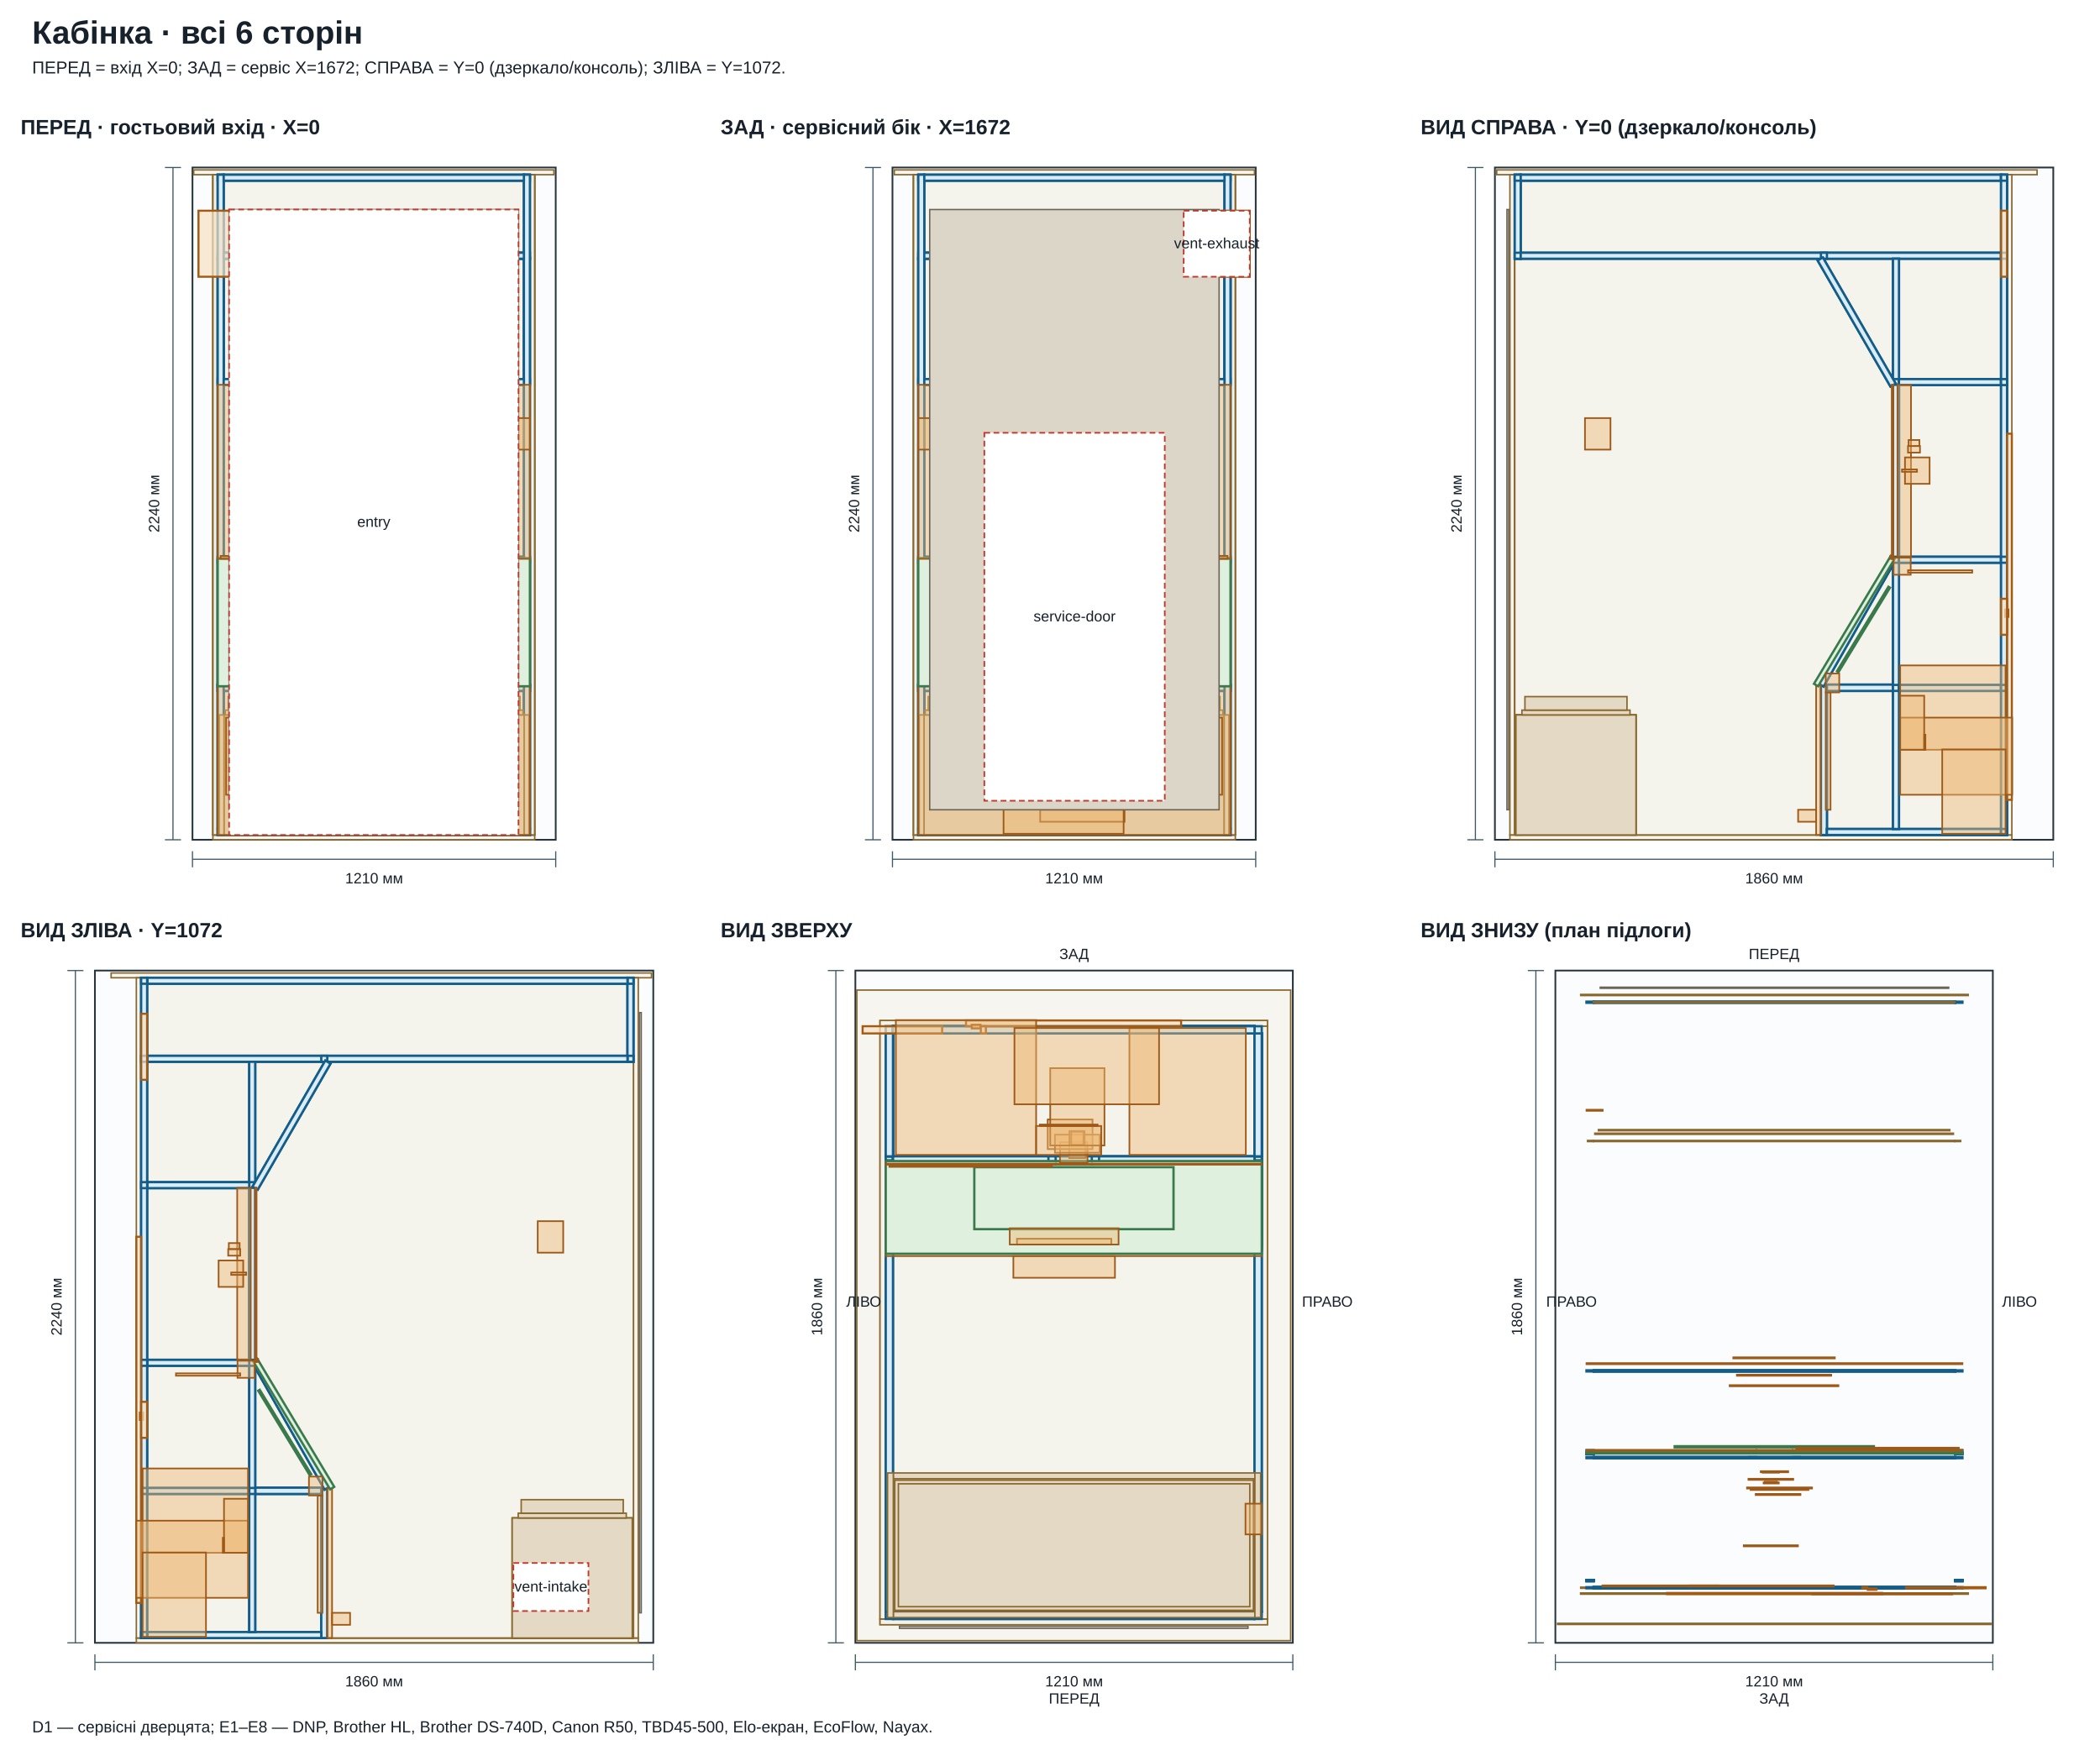
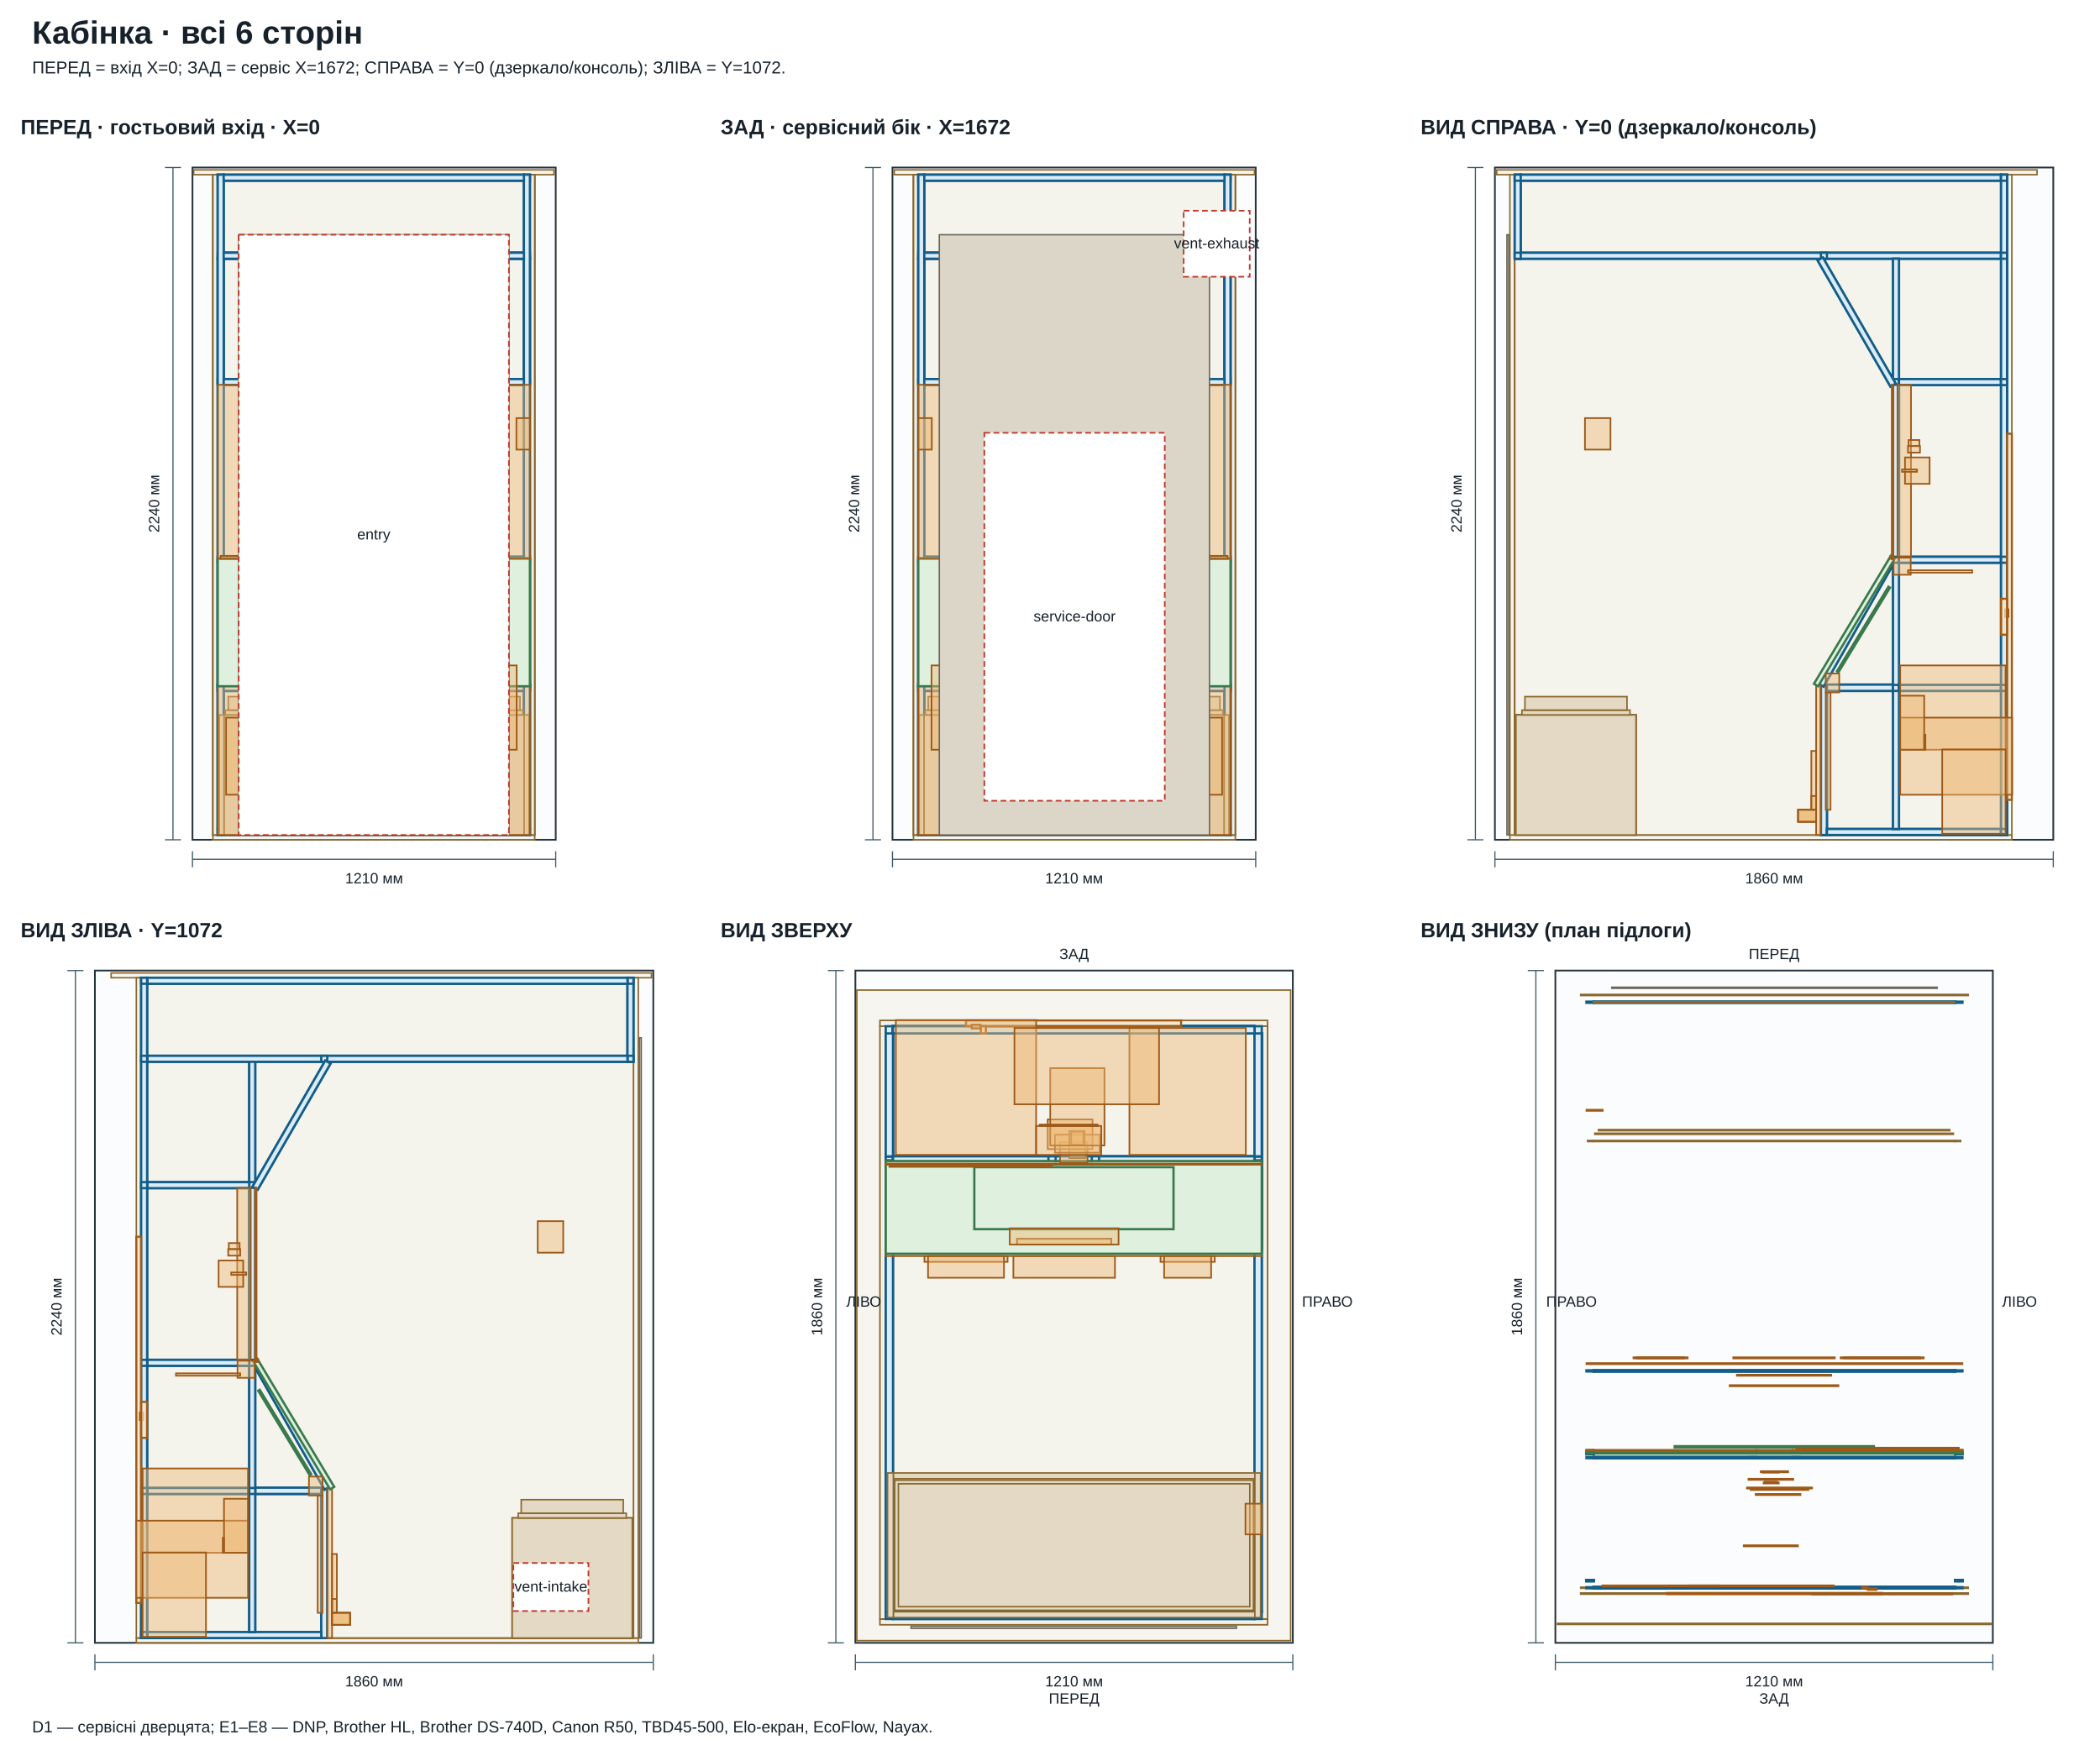
<svg xmlns="http://www.w3.org/2000/svg" width="1830" height="1535" viewBox="0 0 1830 1535">
  <style>
text{font-family:Arial,sans-serif;fill:#17212b}.title{font-size:28px;font-weight:700}.sub{font-size:15px}.viewTitle{font-size:18px;font-weight:700}.envelope{fill:#fbfcfd;stroke:#26343d;stroke-width:1.5}.rail{fill:#d9ecf7;stroke:#145d88;stroke-width:2}.wall{fill:#f3f1ea;fill-opacity:.65;stroke:#8a682d;stroke-width:1.3}.door{fill:#f6e2c4;fill-opacity:.7;stroke:#a35a12;stroke-width:1.8}.bench{fill:#e4d9c4;stroke:#8a682d;stroke-width:1.3}.curtain{fill:#dcd6c8;stroke:#6b6559;stroke-width:1.2}.slope{fill:#dff0df;stroke:#39794b;stroke-width:2}.equipment{fill:#efb875;fill-opacity:.45;stroke:#9c5918;stroke-width:1.4}.mark{font-size:10px;font-weight:700}.dim{stroke:#3d5968;stroke-width:1;fill:none}.guide{stroke:#83949d;stroke-width:1;stroke-dasharray:4 4}.dimText{font-size:13px}.note{font-size:14px}.callout{fill:white;stroke:#657984}.joint{fill:#d9ecf7;stroke:#145d88;stroke-width:3}.bracket{fill:#d1a52c;stroke:#71570c;stroke-width:2}
</style>
  <rect width="1830" height="1535" fill="white" />
  <text class="title" x="28" y="38">Кабінка · всі 6 сторін</text>
  <text class="sub" x="28" y="64">ПЕРЕД = вхід X=0; ЗАД = сервіс X=1672; СПРАВА = Y=0 (дзеркало/консоль); ЗЛІВА = Y=1072.</text>
  <g transform="translate(0,90)">
    <g>
      <text class="viewTitle" x="18" y="27">ПЕРЕД · гостьовий вхід · X=0</text>
      <rect class="envelope" x="167.728" y="56" width="316.545" height="586" />
      <rect class="wall" x="185.517" y="637.814" width="280.443" height="4.186" />
      <rect class="wall" x="168.774" y="58.093" width="313.929" height="4.186" />
      <rect class="wall" x="185.517" y="62.279" width="280.443" height="575.536" />
      <rect class="wall" x="185.517" y="62.279" width="280.443" height="575.536" />
      <rect class="wall" x="461.774" y="62.279" width="4.186" height="575.536" />
      <rect class="wall" x="185.517" y="62.279" width="4.186" height="575.536" />
      <rect class="rail" x="456.542" y="62.279" width="5.232" height="73.25" />
      <rect class="rail" x="189.703" y="62.279" width="5.232" height="73.25" />
      <rect class="rail" x="194.935" y="62.279" width="261.607" height="5.232" />
      <rect class="rail" x="194.935" y="130.296" width="261.607" height="5.232" />
      <rect class="rail" x="189.703" y="62.279" width="5.232" height="5.232" />
      <rect class="rail" x="456.542" y="62.279" width="5.232" height="5.232" />
      <rect class="rail" x="456.542" y="130.296" width="5.232" height="5.232" />
      <rect class="rail" x="189.703" y="130.296" width="5.232" height="5.232" />
      <rect class="rail" x="194.935" y="632.582" width="261.607" height="5.232" />
      <rect class="rail" x="194.935" y="507.011" width="261.607" height="5.232" />
      <rect class="rail" x="194.935" y="130.296" width="261.607" height="5.232" />
      <rect class="rail" x="456.542" y="507.011" width="5.232" height="130.804" />
      <rect class="rail" x="189.703" y="507.011" width="5.232" height="130.804" />
      <rect class="rail" x="189.703" y="398.182" width="5.232" height="110.267" />
      <rect class="rail" x="456.542" y="398.182" width="5.232" height="110.267" />
      <rect class="rail" x="456.542" y="632.582" width="5.232" height="5.232" />
      <rect class="rail" x="189.703" y="632.582" width="5.232" height="5.232" />
      <rect class="rail" x="456.542" y="506.749" width="5.232" height="5.494" />
      <rect class="rail" x="189.703" y="506.749" width="5.232" height="5.494" />
      <rect class="rail" x="456.542" y="135.529" width="5.232" height="497.054" />
      <rect class="rail" x="189.703" y="135.529" width="5.232" height="497.054" />
      <rect class="rail" x="194.935" y="507.011" width="261.607" height="5.232" />
      <rect class="rail" x="194.935" y="395.304" width="261.607" height="5.232" />
      <rect class="rail" x="194.935" y="240.433" width="261.607" height="5.232" />
      <rect class="rail" x="338.819" y="245.404" width="5.232" height="149.901" />
      <rect class="rail" x="307.426" y="245.404" width="5.232" height="149.901" />
      <rect class="rail" x="189.703" y="134.482" width="5.232" height="109.875" />
      <rect class="rail" x="456.542" y="134.482" width="5.232" height="109.875" />
      <rect class="rail" x="456.542" y="507.011" width="5.232" height="5.232" />
      <rect class="rail" x="189.703" y="507.011" width="5.232" height="5.232" />
      <rect class="rail" x="456.542" y="395.304" width="5.232" height="5.232" />
      <rect class="rail" x="189.703" y="395.304" width="5.232" height="5.232" />
      <rect class="rail" x="456.542" y="240.433" width="5.232" height="5.232" />
      <rect class="rail" x="189.703" y="240.433" width="5.232" height="5.232" />
      <rect class="rail" x="456.542" y="62.279" width="5.232" height="575.536" />
      <rect class="rail" x="189.703" y="62.279" width="5.232" height="575.536" />
      <rect class="rail" x="194.935" y="62.279" width="261.607" height="5.232" />
      <rect class="rail" x="194.935" y="632.582" width="261.607" height="5.232" />
      <rect class="rail" x="194.935" y="507.011" width="261.607" height="5.232" />
      <rect class="rail" x="194.935" y="395.304" width="261.607" height="5.232" />
      <rect class="rail" x="194.935" y="240.433" width="261.607" height="5.232" />
      <rect class="rail" x="194.935" y="130.296" width="261.607" height="5.232" />
      <rect class="door" x="247.779" y="288.046" width="155.656" height="319.161" />
      <rect class="door" x="251.965" y="441.347" width="6.279" height="6.279" />
      <rect class="door" x="258.505" y="431.929" width="3.663" height="31.393" />
-       <rect class="door" x="172.96" y="93.671" width="57.554" height="57.554" />
      <rect class="bench" x="195.196" y="533.171" width="261.607" height="104.643" />
      <rect class="bench" x="195.196" y="533.171" width="261.607" height="104.643" />
      <rect class="bench" x="456.804" y="533.171" width="4.186" height="104.643" />
      <rect class="bench" x="191.011" y="533.171" width="4.186" height="104.643" />
      <rect class="bench" x="196.243" y="528.986" width="259.514" height="4.186" />
      <rect class="bench" x="198.859" y="517.213" width="254.282" height="11.772" />
      <rect class="equipment" x="189.703" y="507.011" width="272.071" height="130.804" />
      <rect class="slope" x="189.703" y="396.482" width="272.071" height="111.706" />
      <rect class="slope" x="253.796" y="422.25" width="144.146" height="73.642" />
      <rect class="equipment" x="284.666" y="513.551" width="68.279" height="102.288" />
      <rect class="equipment" x="282.05" y="615.839" width="73.512" height="10.464" />
+       <rect class="equipment" x="388.524" y="564.564" width="39.241" height="51.275" />
+       <rect class="equipment" x="391.14" y="615.839" width="34.009" height="10.464" />
+       <rect class="equipment" x="217.695" y="603.805" width="60.17" height="12.034" />
+       <rect class="equipment" x="220.311" y="615.839" width="54.938" height="10.464" />
      <rect class="equipment" x="189.703" y="245.404" width="122.955" height="151.732" />
      <rect class="equipment" x="312.658" y="245.404" width="26.161" height="151.732" />
      <rect class="equipment" x="338.819" y="245.404" width="122.955" height="151.732" />
      <rect class="equipment" x="192.319" y="394.52" width="117.723" height="2.616" />
      <rect class="equipment" x="322.468" y="245.404" width="11.772" height="149.901" />
      <rect class="equipment" x="315.797" y="396.089" width="19.882" height="14.912" />
      <rect class="equipment" x="306.903" y="308.712" width="32.439" height="23.021" />
      <rect class="equipment" x="312.135" y="319.177" width="32.439" height="2.093" />
      <rect class="equipment" x="322.599" y="298.771" width="10.988" height="5.755" />
      <rect class="equipment" x="323.907" y="293.539" width="8.895" height="5.232" />
      <rect class="equipment" x="308.734" y="407.077" width="39.241" height="2.093" />
      <rect class="equipment" x="279.434" y="497.07" width="78.744" height="16.481" />
      <rect class="equipment" x="366.026" y="490.006" width="84.238" height="73.512" />
      <rect class="equipment" x="197.028" y="535.526" width="101.504" height="67.233" />
      <rect class="equipment" x="298.531" y="516.429" width="47.089" height="47.089" />
      <rect class="equipment" x="301.147" y="550.438" width="41.857" height="13.08" />
      <rect class="equipment" x="282.835" y="563.256" width="104.643" height="73.512" />
      <rect class="equipment" x="450.002" y="274.442" width="11.772" height="27.469" />
-       <rect class="curtain" x="199.644" y="92.625" width="252.189" height="523.214" />
-       <rect x="199.644" y="92.625" width="252.189" height="545.189" fill="white" stroke="#c0392b" stroke-width="1.4" stroke-dasharray="5 3" />
-       <text class="dimText" x="325.738" y="369.22" text-anchor="middle" fill="#c0392b" font-size="11">entry</text>
+       <rect class="curtain" x="208.015" y="114.6" width="235.446" height="523.214" />
+       <rect x="208.015" y="114.6" width="235.446" height="523.214" fill="white" stroke="#c0392b" stroke-width="1.4" stroke-dasharray="5 3" />
+       <text class="dimText" x="325.738" y="380.207" text-anchor="middle" fill="#c0392b" font-size="11">entry</text>
      <path class="dim" d="M167.728 659H484.272M167.728 652V666M484.272 652V666" />
      <text class="dimText" x="326" y="680" text-anchor="middle">1210 мм</text>
      <path class="dim" d="M150.728 56V642M143.728 56H157.728M143.728 642H157.728" />
      <text class="dimText" x="138.728" y="349" text-anchor="middle" transform="rotate(-90 138.7277 349)">2240 мм</text>
    </g>
    <g>
      <text class="viewTitle" x="628" y="27">ЗАД · сервісний бік · X=1672</text>
      <rect class="envelope" x="777.728" y="56" width="316.545" height="586" />
      <rect class="wall" x="796.04" y="637.814" width="280.443" height="4.186" />
      <rect class="wall" x="779.297" y="58.093" width="313.929" height="4.186" />
      <rect class="wall" x="796.04" y="62.279" width="280.443" height="575.536" />
      <rect class="wall" x="796.04" y="62.279" width="280.443" height="575.536" />
      <rect class="wall" x="796.04" y="62.279" width="4.186" height="575.536" />
      <rect class="wall" x="1072.297" y="62.279" width="4.186" height="575.536" />
      <rect class="rail" x="800.226" y="62.279" width="5.232" height="73.25" />
      <rect class="rail" x="1067.065" y="62.279" width="5.232" height="73.25" />
      <rect class="rail" x="805.458" y="62.279" width="261.607" height="5.232" />
      <rect class="rail" x="805.458" y="130.296" width="261.607" height="5.232" />
      <rect class="rail" x="1067.065" y="62.279" width="5.232" height="5.232" />
      <rect class="rail" x="800.226" y="62.279" width="5.232" height="5.232" />
      <rect class="rail" x="800.226" y="130.296" width="5.232" height="5.232" />
      <rect class="rail" x="1067.065" y="130.296" width="5.232" height="5.232" />
      <rect class="rail" x="805.458" y="632.582" width="261.607" height="5.232" />
      <rect class="rail" x="805.458" y="507.011" width="261.607" height="5.232" />
      <rect class="rail" x="805.458" y="130.296" width="261.607" height="5.232" />
      <rect class="rail" x="800.226" y="507.011" width="5.232" height="130.804" />
      <rect class="rail" x="1067.065" y="507.011" width="5.232" height="130.804" />
      <rect class="rail" x="1067.065" y="398.182" width="5.232" height="110.267" />
      <rect class="rail" x="800.226" y="398.182" width="5.232" height="110.267" />
      <rect class="rail" x="800.226" y="632.582" width="5.232" height="5.232" />
      <rect class="rail" x="1067.065" y="632.582" width="5.232" height="5.232" />
      <rect class="rail" x="800.226" y="506.749" width="5.232" height="5.494" />
      <rect class="rail" x="1067.065" y="506.749" width="5.232" height="5.494" />
      <rect class="rail" x="800.226" y="135.529" width="5.232" height="497.054" />
      <rect class="rail" x="1067.065" y="135.529" width="5.232" height="497.054" />
      <rect class="rail" x="805.458" y="507.011" width="261.607" height="5.232" />
      <rect class="rail" x="805.458" y="395.304" width="261.607" height="5.232" />
      <rect class="rail" x="805.458" y="240.433" width="261.607" height="5.232" />
      <rect class="rail" x="917.949" y="245.404" width="5.232" height="149.901" />
      <rect class="rail" x="949.342" y="245.404" width="5.232" height="149.901" />
      <rect class="rail" x="1067.065" y="134.482" width="5.232" height="109.875" />
      <rect class="rail" x="800.226" y="134.482" width="5.232" height="109.875" />
      <rect class="rail" x="800.226" y="507.011" width="5.232" height="5.232" />
      <rect class="rail" x="1067.065" y="507.011" width="5.232" height="5.232" />
      <rect class="rail" x="800.226" y="395.304" width="5.232" height="5.232" />
      <rect class="rail" x="1067.065" y="395.304" width="5.232" height="5.232" />
      <rect class="rail" x="800.226" y="240.433" width="5.232" height="5.232" />
      <rect class="rail" x="1067.065" y="240.433" width="5.232" height="5.232" />
      <rect class="rail" x="800.226" y="62.279" width="5.232" height="575.536" />
      <rect class="rail" x="1067.065" y="62.279" width="5.232" height="575.536" />
      <rect class="rail" x="805.458" y="62.279" width="261.607" height="5.232" />
      <rect class="rail" x="805.458" y="632.582" width="261.607" height="5.232" />
      <rect class="rail" x="805.458" y="507.011" width="261.607" height="5.232" />
      <rect class="rail" x="805.458" y="395.304" width="261.607" height="5.232" />
      <rect class="rail" x="805.458" y="240.433" width="261.607" height="5.232" />
      <rect class="rail" x="805.458" y="130.296" width="261.607" height="5.232" />
      <rect class="door" x="858.564" y="288.046" width="155.656" height="319.161" />
      <rect class="door" x="1003.756" y="441.347" width="6.279" height="6.279" />
      <rect class="door" x="999.832" y="431.929" width="3.663" height="31.393" />
-       <rect class="door" x="1031.487" y="93.671" width="57.554" height="57.554" />
      <rect class="bench" x="805.196" y="533.171" width="261.607" height="104.643" />
      <rect class="bench" x="805.196" y="533.171" width="261.607" height="104.643" />
      <rect class="bench" x="801.011" y="533.171" width="4.186" height="104.643" />
      <rect class="bench" x="1066.804" y="533.171" width="4.186" height="104.643" />
      <rect class="bench" x="806.243" y="528.986" width="259.514" height="4.186" />
      <rect class="bench" x="808.859" y="517.213" width="254.282" height="11.772" />
      <rect class="equipment" x="800.226" y="507.011" width="272.071" height="130.804" />
      <rect class="slope" x="800.226" y="396.482" width="272.071" height="111.706" />
      <rect class="slope" x="864.058" y="422.25" width="144.146" height="73.642" />
      <rect class="equipment" x="909.054" y="513.551" width="68.279" height="102.288" />
      <rect class="equipment" x="906.438" y="615.839" width="73.512" height="10.464" />
+       <rect class="equipment" x="834.235" y="564.564" width="39.241" height="51.275" />
+       <rect class="equipment" x="836.851" y="615.839" width="34.009" height="10.464" />
+       <rect class="equipment" x="984.136" y="603.805" width="60.17" height="12.034" />
+       <rect class="equipment" x="986.752" y="615.839" width="54.938" height="10.464" />
      <rect class="equipment" x="949.342" y="245.404" width="122.955" height="151.732" />
      <rect class="equipment" x="923.181" y="245.404" width="26.161" height="151.732" />
      <rect class="equipment" x="800.226" y="245.404" width="122.955" height="151.732" />
      <rect class="equipment" x="951.958" y="394.52" width="117.723" height="2.616" />
      <rect class="equipment" x="927.759" y="245.404" width="11.772" height="149.901" />
      <rect class="equipment" x="926.321" y="396.089" width="19.882" height="14.912" />
      <rect class="equipment" x="922.658" y="308.712" width="32.439" height="23.021" />
      <rect class="equipment" x="917.426" y="319.177" width="32.439" height="2.093" />
      <rect class="equipment" x="928.413" y="298.771" width="10.987" height="5.755" />
      <rect class="equipment" x="929.198" y="293.539" width="8.895" height="5.232" />
      <rect class="equipment" x="914.025" y="407.077" width="39.241" height="2.093" />
      <rect class="equipment" x="903.822" y="497.07" width="78.744" height="16.481" />
      <rect class="equipment" x="811.737" y="490.006" width="84.238" height="73.512" />
      <rect class="equipment" x="963.469" y="535.526" width="101.504" height="67.233" />
      <rect class="equipment" x="916.379" y="516.429" width="47.089" height="47.089" />
      <rect class="equipment" x="918.996" y="550.438" width="41.857" height="13.08" />
      <rect class="equipment" x="874.522" y="563.256" width="104.643" height="73.512" />
      <rect class="equipment" x="800.226" y="274.442" width="11.772" height="27.469" />
-       <rect class="curtain" x="810.167" y="92.625" width="252.189" height="523.214" />
+       <rect class="curtain" x="818.538" y="114.6" width="235.446" height="523.214" />
      <rect x="857.779" y="287.261" width="157.226" height="320.73" fill="white" stroke="#c0392b" stroke-width="1.4" stroke-dasharray="5 3" />
      <text class="dimText" x="936.392" y="451.626" text-anchor="middle" fill="#c0392b" font-size="11">service-door</text>
      <rect x="1031.487" y="93.671" width="57.554" height="57.554" fill="white" stroke="#c0392b" stroke-width="1.4" stroke-dasharray="5 3" />
      <text class="dimText" x="1060.263" y="126.448" text-anchor="middle" fill="#c0392b" font-size="11">vent-exhaust</text>
      <path class="dim" d="M777.728 659H1094.272M777.728 652V666M1094.272 652V666" />
      <text class="dimText" x="936" y="680" text-anchor="middle">1210 мм</text>
      <path class="dim" d="M760.728 56V642M753.728 56H767.728M753.728 642H767.728" />
      <text class="dimText" x="748.728" y="349" text-anchor="middle" transform="rotate(-90 748.7277 349)">2240 мм</text>
    </g>
    <g>
      <text class="viewTitle" x="1238" y="27">ВИД СПРАВА · Y=0 (дзеркало/консоль)</text>
      <rect class="envelope" x="1302.705" y="56" width="486.589" height="586" />
      <rect class="wall" x="1315.786" y="637.814" width="437.407" height="4.186" />
      <rect class="wall" x="1304.275" y="58.093" width="470.893" height="4.186" />
      <rect class="wall" x="1749.007" y="62.279" width="4.186" height="575.536" />
      <rect class="wall" x="1315.786" y="62.279" width="4.186" height="575.536" />
      <rect class="wall" x="1319.971" y="62.279" width="429.036" height="575.536" />
      <rect class="wall" x="1319.971" y="62.279" width="429.036" height="575.536" />
      <rect class="rail" x="1319.971" y="62.279" width="5.232" height="73.25" />
      <rect class="rail" x="1319.971" y="62.279" width="5.232" height="73.25" />
      <rect class="rail" x="1319.971" y="62.279" width="5.232" height="5.232" />
      <rect class="rail" x="1319.971" y="130.296" width="5.232" height="5.232" />
      <rect class="rail" x="1325.204" y="62.279" width="418.571" height="5.232" />
      <rect class="rail" x="1325.204" y="62.279" width="418.571" height="5.232" />
      <rect class="rail" x="1325.204" y="130.296" width="418.571" height="5.232" />
      <rect class="rail" x="1325.204" y="130.296" width="418.571" height="5.232" />
      <rect class="rail" x="1586.811" y="632.582" width="5.232" height="5.232" />
      <rect class="rail" x="1586.811" y="507.011" width="5.232" height="5.232" />
      <rect class="rail" x="1586.811" y="130.296" width="5.232" height="5.232" />
      <rect class="rail" x="1586.811" y="507.011" width="5.232" height="130.804" />
      <rect class="rail" x="1586.811" y="507.011" width="5.232" height="130.804" />
      <polygon class="rail" points="1589.165,508.45 1651.951,398.182 1647.404,395.593 1584.618,505.861" />
      <polygon class="rail" points="1589.165,508.45 1651.951,398.182 1647.404,395.593 1584.618,505.861" />
      <rect class="rail" x="1592.043" y="632.582" width="151.732" height="5.232" />
      <rect class="rail" x="1592.043" y="632.582" width="151.732" height="5.232" />
      <rect class="rail" x="1592.043" y="506.749" width="57.815" height="5.494" />
      <rect class="rail" x="1592.043" y="506.749" width="57.815" height="5.494" />
      <rect class="rail" x="1649.596" y="135.529" width="5.232" height="497.054" />
      <rect class="rail" x="1649.596" y="135.529" width="5.232" height="497.054" />
      <rect class="rail" x="1649.596" y="507.011" width="5.232" height="5.232" />
      <rect class="rail" x="1649.596" y="395.304" width="5.232" height="5.232" />
      <rect class="rail" x="1649.596" y="240.433" width="5.232" height="5.232" />
      <rect class="rail" x="1649.596" y="245.404" width="5.232" height="149.901" />
      <rect class="rail" x="1649.596" y="245.404" width="5.232" height="149.901" />
      <polygon class="rail" points="1651.951,244.357 1588.511,134.482 1583.98,137.098 1647.42,246.973" />
      <polygon class="rail" points="1651.951,244.357 1588.511,134.482 1583.98,137.098 1647.42,246.973" />
      <rect class="rail" x="1654.829" y="507.011" width="88.946" height="5.232" />
      <rect class="rail" x="1654.829" y="507.011" width="88.946" height="5.232" />
      <rect class="rail" x="1654.829" y="395.304" width="88.946" height="5.232" />
      <rect class="rail" x="1654.829" y="395.304" width="88.946" height="5.232" />
      <rect class="rail" x="1654.829" y="240.433" width="88.946" height="5.232" />
      <rect class="rail" x="1654.829" y="240.433" width="88.946" height="5.232" />
      <rect class="rail" x="1743.775" y="62.279" width="5.232" height="575.536" />
      <rect class="rail" x="1743.775" y="62.279" width="5.232" height="575.536" />
      <rect class="rail" x="1743.775" y="62.279" width="5.232" height="5.232" />
      <rect class="rail" x="1743.775" y="632.582" width="5.232" height="5.232" />
      <rect class="rail" x="1743.775" y="507.011" width="5.232" height="5.232" />
      <rect class="rail" x="1743.775" y="395.304" width="5.232" height="5.232" />
      <rect class="rail" x="1743.775" y="240.433" width="5.232" height="5.232" />
      <rect class="rail" x="1743.775" y="130.296" width="5.232" height="5.232" />
      <rect class="door" x="1749.007" y="288.046" width="4.186" height="319.161" />
      <rect class="door" x="1747.438" y="441.347" width="2.616" height="6.279" />
      <rect class="door" x="1743.775" y="431.929" width="5.232" height="31.393" />
-       <rect class="door" x="1743.775" y="93.671" width="5.232" height="57.554" />
      <rect class="bench" x="1421.475" y="533.171" width="4.186" height="104.643" />
      <rect class="bench" x="1321.018" y="533.171" width="4.186" height="104.643" />
      <rect class="bench" x="1321.018" y="533.171" width="104.643" height="104.643" />
      <rect class="bench" x="1321.018" y="533.171" width="104.643" height="104.643" />
      <rect class="bench" x="1326.25" y="528.986" width="94.179" height="4.186" />
      <rect class="bench" x="1328.866" y="517.213" width="88.946" height="11.772" />
      <rect class="equipment" x="1582.625" y="507.011" width="4.186" height="130.804" />
      <polygon class="slope" points="1584.325,508.188 1651.428,396.482 1647.84,394.326 1580.737,506.033" />
      <polygon class="slope" points="1602.115,495.892 1646.98,422.25 1645.64,421.433 1600.774,495.076" />
      <rect class="equipment" x="1590.996" y="513.551" width="4.186" height="102.288" />
+       <rect class="equipment" x="1566.929" y="615.839" width="15.696" height="10.464" />
+       <rect class="equipment" x="1578.439" y="564.564" width="4.186" height="51.275" />
+       <rect class="equipment" x="1566.929" y="615.839" width="15.696" height="10.464" />
+       <rect class="equipment" x="1578.439" y="603.805" width="4.186" height="12.034" />
      <rect class="equipment" x="1566.929" y="615.839" width="15.696" height="10.464" />
      <rect class="equipment" x="1648.812" y="245.404" width="1" height="151.732" />
      <rect class="equipment" x="1648.812" y="245.404" width="1" height="151.732" />
      <rect class="equipment" x="1648.812" y="245.404" width="1" height="151.732" />
      <rect class="equipment" x="1647.242" y="394.52" width="1" height="2.616" />
      <rect class="equipment" x="1653.521" y="245.404" width="11.772" height="149.901" />
      <rect class="equipment" x="1650.12" y="396.089" width="14.912" height="14.912" />
      <rect class="equipment" x="1660.061" y="308.712" width="21.452" height="23.021" />
      <rect class="equipment" x="1657.445" y="319.177" width="13.08" height="2.093" />
      <rect class="equipment" x="1662.677" y="298.771" width="10.464" height="5.755" />
      <rect class="equipment" x="1663.2" y="293.539" width="9.418" height="5.232" />
      <rect class="equipment" x="1662.677" y="407.077" width="55.984" height="2.093" />
      <rect class="equipment" x="1590.996" y="497.07" width="11.772" height="16.481" />
      <rect class="equipment" x="1655.875" y="490.006" width="91.824" height="73.512" />
      <rect class="equipment" x="1655.875" y="535.526" width="97.579" height="67.233" />
      <rect class="equipment" x="1655.875" y="516.429" width="20.929" height="47.089" />
      <rect class="equipment" x="1676.804" y="550.438" width="1.046" height="13.08" />
      <rect class="equipment" x="1692.5" y="563.256" width="55.199" height="73.512" />
      <rect class="equipment" x="1381.188" y="274.442" width="22.237" height="27.469" />
-       <rect class="curtain" x="1313.17" y="92.625" width="1.57" height="523.214" />
+       <rect class="curtain" x="1313.17" y="114.6" width="1.57" height="523.214" />
      <path class="dim" d="M1302.705 659H1789.295M1302.705 652V666M1789.295 652V666" />
      <text class="dimText" x="1546" y="680" text-anchor="middle">1860 мм</text>
      <path class="dim" d="M1285.705 56V642M1278.705 56H1292.705M1278.705 642H1292.705" />
      <text class="dimText" x="1273.705" y="349" text-anchor="middle" transform="rotate(-90 1273.705 349)">2240 мм</text>
    </g>
    <g>
      <text class="viewTitle" x="18" y="727">ВИД ЗЛІВА · Y=1072</text>
      <rect class="envelope" x="82.705" y="756" width="486.589" height="586" />
      <rect class="wall" x="118.807" y="1337.814" width="437.407" height="4.186" />
      <rect class="wall" x="96.832" y="758.093" width="470.893" height="4.186" />
      <rect class="wall" x="118.807" y="762.279" width="4.186" height="575.536" />
      <rect class="wall" x="552.029" y="762.279" width="4.186" height="575.536" />
      <rect class="wall" x="122.993" y="762.279" width="429.036" height="575.536" />
      <rect class="wall" x="122.993" y="762.279" width="429.036" height="575.536" />
      <rect class="rail" x="546.796" y="762.279" width="5.232" height="73.25" />
      <rect class="rail" x="546.796" y="762.279" width="5.232" height="73.25" />
      <rect class="rail" x="546.796" y="762.279" width="5.232" height="5.232" />
      <rect class="rail" x="546.796" y="830.296" width="5.232" height="5.232" />
      <rect class="rail" x="128.225" y="762.279" width="418.571" height="5.232" />
      <rect class="rail" x="128.225" y="762.279" width="418.571" height="5.232" />
      <rect class="rail" x="128.225" y="830.296" width="418.571" height="5.232" />
      <rect class="rail" x="128.225" y="830.296" width="418.571" height="5.232" />
      <rect class="rail" x="279.957" y="1332.582" width="5.232" height="5.232" />
      <rect class="rail" x="279.957" y="1207.011" width="5.232" height="5.232" />
      <rect class="rail" x="279.957" y="830.296" width="5.232" height="5.232" />
      <rect class="rail" x="279.957" y="1207.011" width="5.232" height="130.804" />
      <rect class="rail" x="279.957" y="1207.011" width="5.232" height="130.804" />
      <polygon class="rail" points="282.835,1208.45 220.049,1098.182 224.596,1095.593 287.382,1205.861" />
      <polygon class="rail" points="282.835,1208.45 220.049,1098.182 224.596,1095.593 287.382,1205.861" />
      <rect class="rail" x="128.225" y="1332.582" width="151.732" height="5.232" />
      <rect class="rail" x="128.225" y="1332.582" width="151.732" height="5.232" />
      <rect class="rail" x="222.142" y="1206.749" width="57.815" height="5.494" />
      <rect class="rail" x="222.142" y="1206.749" width="57.815" height="5.494" />
      <rect class="rail" x="217.171" y="835.529" width="5.232" height="497.054" />
      <rect class="rail" x="217.171" y="835.529" width="5.232" height="497.054" />
      <rect class="rail" x="217.171" y="1207.011" width="5.232" height="5.232" />
      <rect class="rail" x="217.171" y="1095.304" width="5.232" height="5.232" />
      <rect class="rail" x="217.171" y="940.433" width="5.232" height="5.232" />
      <rect class="rail" x="217.171" y="945.404" width="5.232" height="149.901" />
      <rect class="rail" x="217.171" y="945.404" width="5.232" height="149.901" />
      <polygon class="rail" points="220.049,944.357 283.489,834.482 288.02,837.098 224.58,946.973" />
      <polygon class="rail" points="220.049,944.357 283.489,834.482 288.02,837.098 224.58,946.973" />
      <rect class="rail" x="128.225" y="1207.011" width="88.946" height="5.232" />
      <rect class="rail" x="128.225" y="1207.011" width="88.946" height="5.232" />
      <rect class="rail" x="128.225" y="1095.304" width="88.946" height="5.232" />
      <rect class="rail" x="128.225" y="1095.304" width="88.946" height="5.232" />
      <rect class="rail" x="128.225" y="940.433" width="88.946" height="5.232" />
      <rect class="rail" x="128.225" y="940.433" width="88.946" height="5.232" />
      <rect class="rail" x="122.993" y="762.279" width="5.232" height="575.536" />
      <rect class="rail" x="122.993" y="762.279" width="5.232" height="575.536" />
      <rect class="rail" x="122.993" y="762.279" width="5.232" height="5.232" />
      <rect class="rail" x="122.993" y="1332.582" width="5.232" height="5.232" />
      <rect class="rail" x="122.993" y="1207.011" width="5.232" height="5.232" />
      <rect class="rail" x="122.993" y="1095.304" width="5.232" height="5.232" />
      <rect class="rail" x="122.993" y="940.433" width="5.232" height="5.232" />
      <rect class="rail" x="122.993" y="830.296" width="5.232" height="5.232" />
      <rect class="door" x="118.807" y="988.046" width="4.186" height="319.161" />
      <rect class="door" x="121.946" y="1141.347" width="2.616" height="6.279" />
      <rect class="door" x="122.993" y="1131.929" width="5.232" height="31.393" />
-       <rect class="door" x="122.993" y="793.671" width="5.232" height="57.554" />
      <rect class="bench" x="446.339" y="1233.171" width="4.186" height="104.643" />
      <rect class="bench" x="546.796" y="1233.171" width="4.186" height="104.643" />
      <rect class="bench" x="446.339" y="1233.171" width="104.643" height="104.643" />
      <rect class="bench" x="446.339" y="1233.171" width="104.643" height="104.643" />
      <rect class="bench" x="451.571" y="1228.986" width="94.179" height="4.186" />
      <rect class="bench" x="454.188" y="1217.213" width="88.946" height="11.772" />
      <rect class="equipment" x="285.189" y="1207.011" width="4.186" height="130.804" />
      <polygon class="slope" points="287.675,1208.188 220.572,1096.482 224.16,1094.326 291.263,1206.033" />
      <polygon class="slope" points="269.885,1195.892 225.02,1122.25 226.36,1121.433 271.226,1195.076" />
      <rect class="equipment" x="276.818" y="1213.551" width="4.186" height="102.288" />
+       <rect class="equipment" x="289.375" y="1315.839" width="15.696" height="10.464" />
+       <rect class="equipment" x="289.375" y="1264.564" width="4.186" height="51.275" />
+       <rect class="equipment" x="289.375" y="1315.839" width="15.696" height="10.464" />
+       <rect class="equipment" x="289.375" y="1303.805" width="4.186" height="12.034" />
      <rect class="equipment" x="289.375" y="1315.839" width="15.696" height="10.464" />
      <rect class="equipment" x="222.404" y="945.404" width="1" height="151.732" />
      <rect class="equipment" x="222.404" y="945.404" width="1" height="151.732" />
      <rect class="equipment" x="222.404" y="945.404" width="1" height="151.732" />
      <rect class="equipment" x="223.973" y="1094.52" width="1" height="2.616" />
      <rect class="equipment" x="206.707" y="945.404" width="11.772" height="149.901" />
      <rect class="equipment" x="206.969" y="1096.089" width="14.912" height="14.912" />
      <rect class="equipment" x="190.488" y="1008.712" width="21.452" height="23.021" />
      <rect class="equipment" x="201.475" y="1019.177" width="13.08" height="2.093" />
      <rect class="equipment" x="198.859" y="998.771" width="10.464" height="5.755" />
      <rect class="equipment" x="199.382" y="993.539" width="9.418" height="5.232" />
      <rect class="equipment" x="153.339" y="1107.077" width="55.984" height="2.093" />
      <rect class="equipment" x="269.231" y="1197.07" width="11.772" height="16.481" />
      <rect class="equipment" x="124.301" y="1190.006" width="91.824" height="73.512" />
      <rect class="equipment" x="118.546" y="1235.526" width="97.579" height="67.233" />
      <rect class="equipment" x="195.196" y="1216.429" width="20.929" height="47.089" />
      <rect class="equipment" x="194.15" y="1250.438" width="1.046" height="13.08" />
      <rect class="equipment" x="124.301" y="1263.256" width="55.199" height="73.512" />
      <rect class="equipment" x="468.576" y="974.442" width="22.237" height="27.469" />
-       <rect class="curtain" x="557.261" y="792.625" width="1.57" height="523.214" />
+       <rect class="curtain" x="557.261" y="814.6" width="1.57" height="523.214" />
      <rect x="447.386" y="1272.412" width="65.402" height="41.857" fill="white" stroke="#c0392b" stroke-width="1.4" stroke-dasharray="5 3" />
      <text class="dimText" x="480.087" y="1297.341" text-anchor="middle" fill="#c0392b" font-size="11">vent-intake</text>
      <path class="dim" d="M82.705 1359H569.295M82.705 1352V1366M569.295 1352V1366" />
      <text class="dimText" x="326" y="1380" text-anchor="middle">1860 мм</text>
      <path class="dim" d="M65.705 756V1342M58.705 756H72.705M58.705 1342H72.705" />
      <text class="dimText" x="53.705" y="1049" text-anchor="middle" transform="rotate(-90 53.70536 1049)">2240 мм</text>
    </g>
    <g>
      <text class="viewTitle" x="628" y="727">ВИД ЗВЕРХУ</text>
      <rect class="envelope" x="745.392" y="756" width="381.215" height="586" />
      <rect class="wall" x="766.816" y="799.477" width="337.738" height="526.77" />
      <rect class="wall" x="746.653" y="773.013" width="378.065" height="567.097" />
      <rect class="wall" x="766.816" y="799.477" width="337.738" height="5.041" />
      <rect class="wall" x="766.816" y="1321.206" width="337.738" height="5.041" />
      <rect class="wall" x="1099.513" y="804.518" width="5.041" height="516.688" />
      <rect class="wall" x="766.816" y="804.518" width="5.041" height="516.688" />
      <rect class="rail" x="1093.212" y="1314.905" width="6.301" height="6.301" />
      <rect class="rail" x="771.857" y="1314.905" width="6.301" height="6.301" />
      <rect class="rail" x="778.158" y="1314.905" width="315.054" height="6.301" />
      <rect class="rail" x="778.158" y="1314.905" width="315.054" height="6.301" />
      <rect class="rail" x="771.857" y="810.819" width="6.301" height="504.086" />
      <rect class="rail" x="1093.212" y="810.819" width="6.301" height="504.086" />
      <rect class="rail" x="1093.212" y="810.819" width="6.301" height="504.086" />
      <rect class="rail" x="771.857" y="810.819" width="6.301" height="504.086" />
      <rect class="rail" x="778.158" y="993.551" width="315.054" height="6.301" />
      <rect class="rail" x="778.158" y="993.551" width="315.054" height="6.301" />
      <rect class="rail" x="778.158" y="993.551" width="315.054" height="6.301" />
      <rect class="rail" x="1093.212" y="993.551" width="6.301" height="6.301" />
      <rect class="rail" x="771.857" y="993.551" width="6.301" height="6.301" />
      <rect class="rail" x="771.857" y="921.403" width="6.301" height="75.613" />
      <rect class="rail" x="1093.212" y="921.403" width="6.301" height="75.613" />
      <rect class="rail" x="1093.212" y="810.819" width="6.301" height="182.731" />
      <rect class="rail" x="771.857" y="810.819" width="6.301" height="182.731" />
      <rect class="rail" x="1093.212" y="923.924" width="6.301" height="69.627" />
      <rect class="rail" x="771.857" y="923.924" width="6.301" height="69.627" />
      <rect class="rail" x="1093.212" y="917.938" width="6.301" height="6.301" />
      <rect class="rail" x="771.857" y="917.938" width="6.301" height="6.301" />
      <rect class="rail" x="778.158" y="917.938" width="315.054" height="6.301" />
      <rect class="rail" x="778.158" y="917.938" width="315.054" height="6.301" />
      <rect class="rail" x="778.158" y="917.938" width="315.054" height="6.301" />
      <rect class="rail" x="951.438" y="917.938" width="6.301" height="6.301" />
      <rect class="rail" x="913.631" y="917.938" width="6.301" height="6.301" />
      <rect class="rail" x="771.857" y="921.403" width="6.301" height="76.401" />
      <rect class="rail" x="1093.212" y="921.403" width="6.301" height="76.401" />
      <rect class="rail" x="1093.212" y="810.819" width="6.301" height="107.118" />
      <rect class="rail" x="771.857" y="810.819" width="6.301" height="107.118" />
      <rect class="rail" x="1093.212" y="810.819" width="6.301" height="107.118" />
      <rect class="rail" x="771.857" y="810.819" width="6.301" height="107.118" />
      <rect class="rail" x="1093.212" y="810.819" width="6.301" height="107.118" />
      <rect class="rail" x="771.857" y="810.819" width="6.301" height="107.118" />
      <rect class="rail" x="1093.212" y="804.518" width="6.301" height="6.301" />
      <rect class="rail" x="771.857" y="804.518" width="6.301" height="6.301" />
      <rect class="rail" x="778.158" y="804.518" width="315.054" height="6.301" />
      <rect class="rail" x="778.158" y="804.518" width="315.054" height="6.301" />
      <rect class="rail" x="778.158" y="804.518" width="315.054" height="6.301" />
      <rect class="rail" x="778.158" y="804.518" width="315.054" height="6.301" />
      <rect class="rail" x="778.158" y="804.518" width="315.054" height="6.301" />
      <rect class="rail" x="778.158" y="804.518" width="315.054" height="6.301" />
      <rect class="door" x="841.799" y="799.477" width="187.457" height="5.041" />
      <rect class="door" x="846.84" y="803.258" width="7.561" height="3.151" />
      <rect class="door" x="854.716" y="804.518" width="4.411" height="6.301" />
-       <rect class="door" x="751.694" y="804.518" width="69.312" height="6.301" />
      <rect class="bench" x="778.473" y="1193.925" width="315.054" height="5.041" />
      <rect class="bench" x="778.473" y="1314.905" width="315.054" height="5.041" />
      <rect class="bench" x="1093.527" y="1193.925" width="5.041" height="126.022" />
      <rect class="bench" x="773.432" y="1193.925" width="5.041" height="126.022" />
      <rect class="bench" x="779.733" y="1200.226" width="312.533" height="113.419" />
      <rect class="bench" x="782.884" y="1203.376" width="306.232" height="107.118" />
      <rect class="equipment" x="771.857" y="999.852" width="327.656" height="5.041" />
      <rect class="slope" x="771.857" y="922.033" width="327.656" height="80.811" />
      <rect class="slope" x="849.045" y="927.389" width="173.595" height="54.032" />
      <rect class="equipment" x="886.222" y="989.77" width="82.229" height="5.041" />
      <rect class="equipment" x="883.071" y="1004.892" width="88.53" height="18.903" />
+       <rect class="equipment" x="1011.298" y="1004.892" width="47.258" height="5.041" />
+       <rect class="equipment" x="1014.448" y="1004.892" width="40.957" height="18.903" />
+       <rect class="equipment" x="805.568" y="1004.892" width="72.462" height="5.041" />
+       <rect class="equipment" x="808.718" y="1004.892" width="66.161" height="18.903" />
      <rect class="equipment" x="771.857" y="924.239" width="148.075" height="1" />
      <rect class="equipment" x="919.932" y="924.239" width="31.505" height="1" />
      <rect class="equipment" x="951.438" y="924.239" width="148.075" height="1" />
      <rect class="equipment" x="775.008" y="926.129" width="141.774" height="1" />
      <rect class="equipment" x="931.747" y="905.335" width="14.177" height="14.177" />
      <rect class="equipment" x="923.713" y="905.651" width="23.944" height="17.958" />
      <rect class="equipment" x="913.001" y="885.802" width="39.067" height="25.834" />
      <rect class="equipment" x="919.302" y="899.034" width="39.067" height="15.753" />
      <rect class="equipment" x="931.904" y="895.884" width="13.232" height="12.602" />
      <rect class="equipment" x="933.48" y="896.514" width="10.712" height="11.342" />
      <rect class="equipment" x="915.206" y="841.065" width="47.258" height="67.422" />
      <rect class="equipment" x="879.92" y="980.633" width="94.831" height="14.177" />
      <rect class="equipment" x="984.203" y="806.094" width="101.447" height="110.584" />
      <rect class="equipment" x="780.678" y="799.162" width="122.241" height="117.515" />
      <rect class="equipment" x="902.919" y="891.473" width="56.71" height="25.204" />
      <rect class="equipment" x="906.07" y="890.213" width="50.409" height="1.26" />
      <rect class="equipment" x="884.016" y="806.094" width="126.022" height="66.476" />
      <rect class="equipment" x="1085.335" y="1220.704" width="14.177" height="26.78" />
-       <rect class="curtain" x="783.829" y="1327.508" width="303.712" height="1.89" />
+       <rect class="curtain" x="793.911" y="1327.508" width="283.548" height="1.89" />
      <path class="dim" d="M745.392 1359H1126.608M745.392 1352V1366M1126.608 1352V1366" />
      <text class="dimText" x="936" y="1380" text-anchor="middle">1210 мм</text>
      <path class="dim" d="M728.392 756V1342M721.392 756H735.392M721.392 1342H735.392" />
      <text class="dimText" x="716.392" y="1049" text-anchor="middle" transform="rotate(-90 716.3925 1049)">1860 мм</text>
      <text class="dimText" x="936" y="746" text-anchor="middle">ЗАД</text>
      <text class="dimText" x="936" y="1395" text-anchor="middle">ПЕРЕД</text>
      <text class="dimText" x="737.392" y="1049">ЛІВО</text>
      <text class="dimText" x="1134.608" y="1049">ПРАВО</text>
    </g>
    <g>
      <text class="viewTitle" x="1238" y="727">ВИД ЗНИЗУ (план підлоги)</text>
      <rect class="envelope" x="1355.392" y="756" width="381.215" height="586" />
      <rect class="wall" x="1377.446" y="1298.523" width="337.738" height="1" />
      <rect class="wall" x="1357.283" y="1324.987" width="378.065" height="1" />
      <rect class="wall" x="1377.446" y="1298.523" width="337.738" height="1" />
      <rect class="wall" x="1377.446" y="776.794" width="337.738" height="1" />
      <rect class="wall" x="1377.446" y="1293.482" width="5.041" height="1" />
      <rect class="wall" x="1710.143" y="1293.482" width="5.041" height="1" />
      <rect class="rail" x="1382.487" y="783.095" width="6.301" height="1" />
      <rect class="rail" x="1703.842" y="783.095" width="6.301" height="1" />
      <rect class="rail" x="1388.788" y="783.095" width="315.054" height="1" />
      <rect class="rail" x="1388.788" y="783.095" width="315.054" height="1" />
      <rect class="rail" x="1703.842" y="1287.181" width="6.301" height="1" />
      <rect class="rail" x="1382.487" y="1287.181" width="6.301" height="1" />
      <rect class="rail" x="1382.487" y="1287.181" width="6.301" height="1" />
      <rect class="rail" x="1703.842" y="1287.181" width="6.301" height="1" />
      <rect class="rail" x="1388.788" y="1104.449" width="315.054" height="1" />
      <rect class="rail" x="1388.788" y="1104.449" width="315.054" height="1" />
      <rect class="rail" x="1388.788" y="1104.449" width="315.054" height="1" />
      <rect class="rail" x="1382.487" y="1104.449" width="6.301" height="1" />
      <rect class="rail" x="1703.842" y="1104.449" width="6.301" height="1" />
      <rect class="rail" x="1703.842" y="1176.597" width="6.301" height="1" />
      <rect class="rail" x="1382.487" y="1176.597" width="6.301" height="1" />
      <rect class="rail" x="1382.487" y="1287.181" width="6.301" height="1" />
      <rect class="rail" x="1703.842" y="1287.181" width="6.301" height="1" />
      <rect class="rail" x="1382.487" y="1174.076" width="6.301" height="1" />
      <rect class="rail" x="1703.842" y="1174.076" width="6.301" height="1" />
      <rect class="rail" x="1382.487" y="1180.062" width="6.301" height="1" />
      <rect class="rail" x="1703.842" y="1180.062" width="6.301" height="1" />
      <rect class="rail" x="1388.788" y="1180.062" width="315.054" height="1" />
      <rect class="rail" x="1388.788" y="1180.062" width="315.054" height="1" />
      <rect class="rail" x="1388.788" y="1180.062" width="315.054" height="1" />
      <rect class="rail" x="1524.261" y="1180.062" width="6.301" height="1" />
      <rect class="rail" x="1562.068" y="1180.062" width="6.301" height="1" />
      <rect class="rail" x="1703.842" y="1176.597" width="6.301" height="1" />
      <rect class="rail" x="1382.487" y="1176.597" width="6.301" height="1" />
      <rect class="rail" x="1382.487" y="1287.181" width="6.301" height="1" />
      <rect class="rail" x="1703.842" y="1287.181" width="6.301" height="1" />
      <rect class="rail" x="1382.487" y="1287.181" width="6.301" height="1" />
      <rect class="rail" x="1703.842" y="1287.181" width="6.301" height="1" />
      <rect class="rail" x="1382.487" y="1287.181" width="6.301" height="1" />
      <rect class="rail" x="1703.842" y="1287.181" width="6.301" height="1" />
      <rect class="rail" x="1382.487" y="1293.482" width="6.301" height="1" />
      <rect class="rail" x="1703.842" y="1293.482" width="6.301" height="1" />
      <rect class="rail" x="1388.788" y="1293.482" width="315.054" height="1" />
      <rect class="rail" x="1388.788" y="1293.482" width="315.054" height="1" />
      <rect class="rail" x="1388.788" y="1293.482" width="315.054" height="1" />
      <rect class="rail" x="1388.788" y="1293.482" width="315.054" height="1" />
      <rect class="rail" x="1388.788" y="1293.482" width="315.054" height="1" />
      <rect class="rail" x="1388.788" y="1293.482" width="315.054" height="1" />
      <rect class="door" x="1452.744" y="1298.523" width="187.457" height="1" />
      <rect class="door" x="1627.599" y="1294.742" width="7.561" height="1" />
      <rect class="door" x="1622.873" y="1293.482" width="4.411" height="1" />
-       <rect class="door" x="1660.995" y="1293.482" width="69.312" height="1" />
      <rect class="bench" x="1388.473" y="904.075" width="315.054" height="1" />
      <rect class="bench" x="1388.473" y="783.095" width="315.054" height="1" />
      <rect class="bench" x="1383.432" y="904.075" width="5.041" height="1" />
      <rect class="bench" x="1703.527" y="904.075" width="5.041" height="1" />
      <rect class="bench" x="1389.733" y="897.774" width="312.533" height="1" />
      <rect class="bench" x="1392.884" y="894.624" width="306.232" height="1" />
      <rect class="equipment" x="1382.487" y="1098.148" width="327.656" height="1" />
      <rect class="slope" x="1382.487" y="1175.967" width="327.656" height="1" />
      <rect class="slope" x="1459.36" y="1170.611" width="173.595" height="1" />
      <rect class="equipment" x="1513.549" y="1108.23" width="82.229" height="1" />
      <rect class="equipment" x="1510.399" y="1093.108" width="88.53" height="1" />
+       <rect class="equipment" x="1423.444" y="1093.108" width="47.258" height="1" />
+       <rect class="equipment" x="1426.595" y="1093.108" width="40.957" height="1" />
+       <rect class="equipment" x="1603.97" y="1093.108" width="72.462" height="1" />
+       <rect class="equipment" x="1607.12" y="1093.108" width="66.161" height="1" />
      <rect class="equipment" x="1562.068" y="1173.761" width="148.075" height="1" />
      <rect class="equipment" x="1530.562" y="1173.761" width="31.505" height="1" />
      <rect class="equipment" x="1382.487" y="1173.761" width="148.075" height="1" />
      <rect class="equipment" x="1565.218" y="1171.871" width="141.774" height="1" />
      <rect class="equipment" x="1536.076" y="1192.665" width="14.177" height="1" />
      <rect class="equipment" x="1534.343" y="1192.349" width="23.944" height="1" />
      <rect class="equipment" x="1529.932" y="1212.198" width="39.067" height="1" />
      <rect class="equipment" x="1523.631" y="1198.966" width="39.067" height="1" />
      <rect class="equipment" x="1536.863" y="1202.116" width="13.232" height="1" />
      <rect class="equipment" x="1537.809" y="1201.486" width="10.712" height="1" />
      <rect class="equipment" x="1519.535" y="1256.935" width="47.258" height="1" />
      <rect class="equipment" x="1507.248" y="1117.367" width="94.831" height="1" />
      <rect class="equipment" x="1396.349" y="1291.906" width="101.447" height="1" />
      <rect class="equipment" x="1579.081" y="1298.838" width="122.241" height="1" />
      <rect class="equipment" x="1522.371" y="1206.527" width="56.71" height="1" />
      <rect class="equipment" x="1525.522" y="1207.787" width="50.409" height="1" />
      <rect class="equipment" x="1471.962" y="1291.906" width="126.022" height="1" />
      <rect class="equipment" x="1382.487" y="877.296" width="14.177" height="1" />
-       <rect class="curtain" x="1394.459" y="770.492" width="303.712" height="1" />
+       <rect class="curtain" x="1404.541" y="770.492" width="283.548" height="1" />
      <path class="dim" d="M1355.392 1359H1736.608M1355.392 1352V1366M1736.608 1352V1366" />
      <text class="dimText" x="1546" y="1380" text-anchor="middle">1210 мм</text>
      <path class="dim" d="M1338.392 756V1342M1331.392 756H1345.392M1331.392 1342H1345.392" />
      <text class="dimText" x="1326.392" y="1049" text-anchor="middle" transform="rotate(-90 1326.392 1049)">1860 мм</text>
      <text class="dimText" x="1546" y="746" text-anchor="middle">ПЕРЕД</text>
      <text class="dimText" x="1546" y="1395" text-anchor="middle">ЗАД</text>
      <text class="dimText" x="1347.392" y="1049">ПРАВО</text>
      <text class="dimText" x="1744.608" y="1049">ЛІВО</text>
    </g>
  </g>
  <text class="note" x="28" y="1510">D1 — сервісні дверцята; E1–E8 — DNP, Brother HL, Brother DS-740D, Canon R50, TBD45-500, Elo-екран, EcoFlow, Nayax.</text>
</svg>
